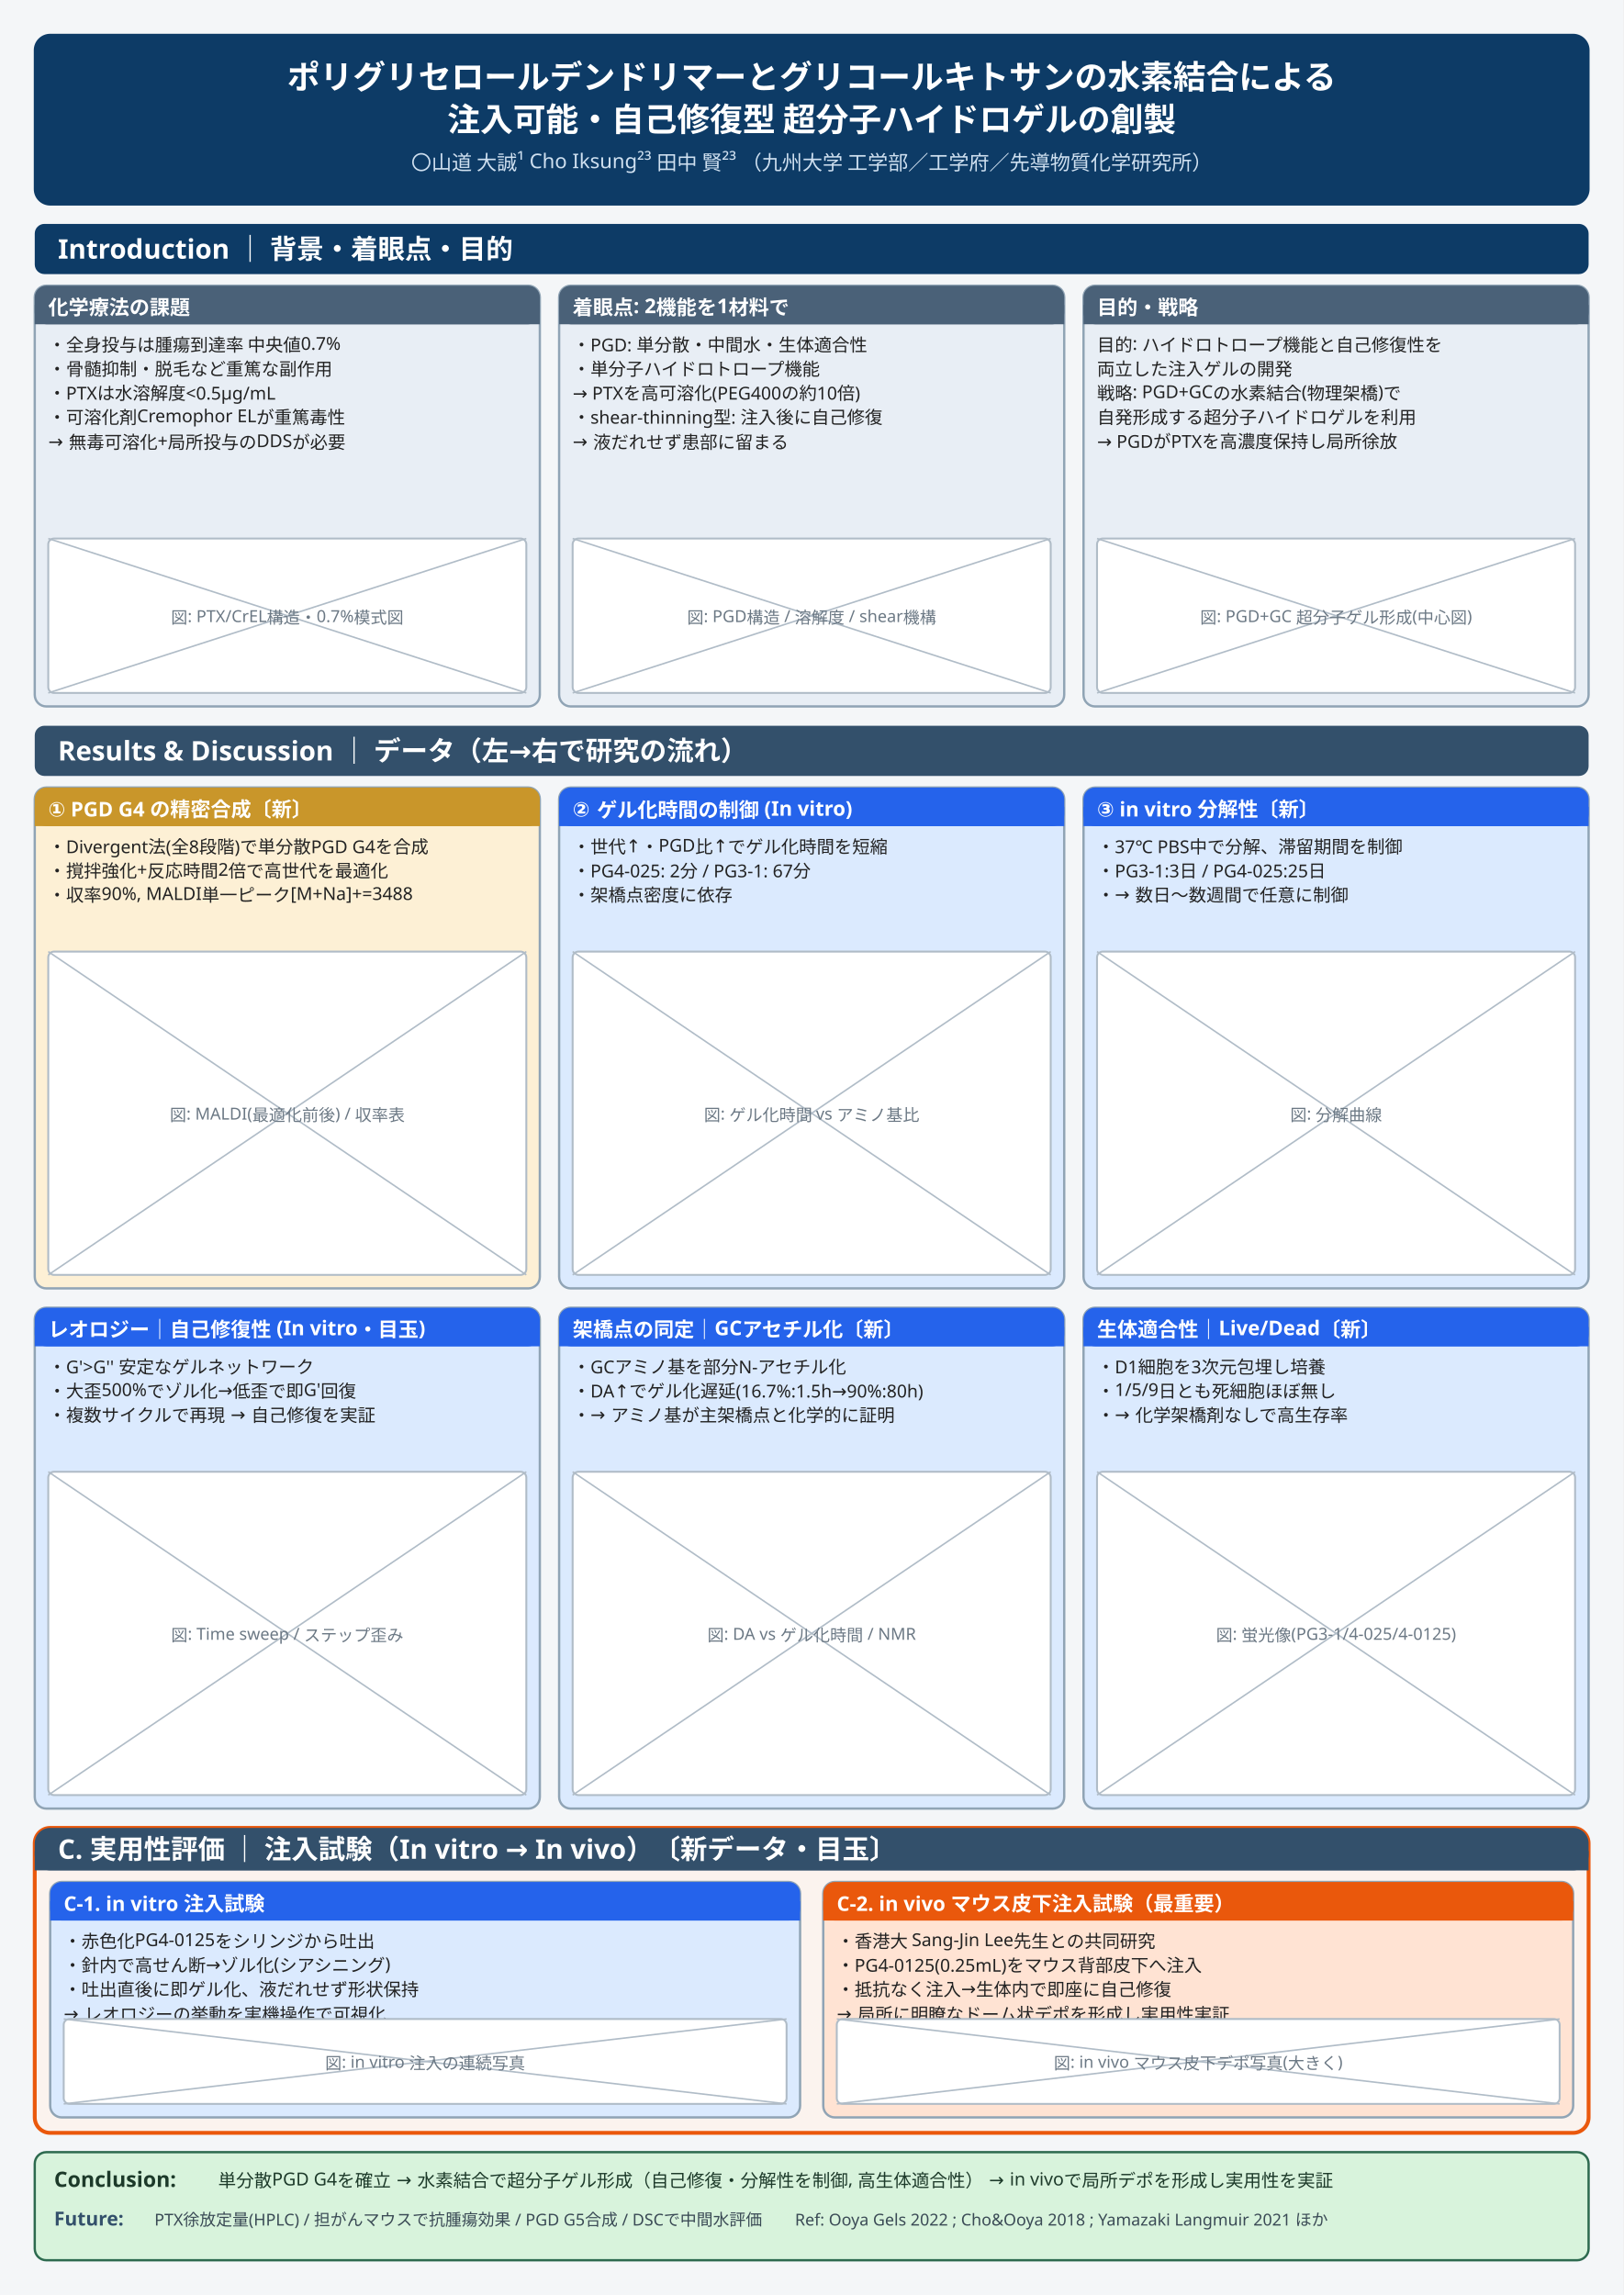
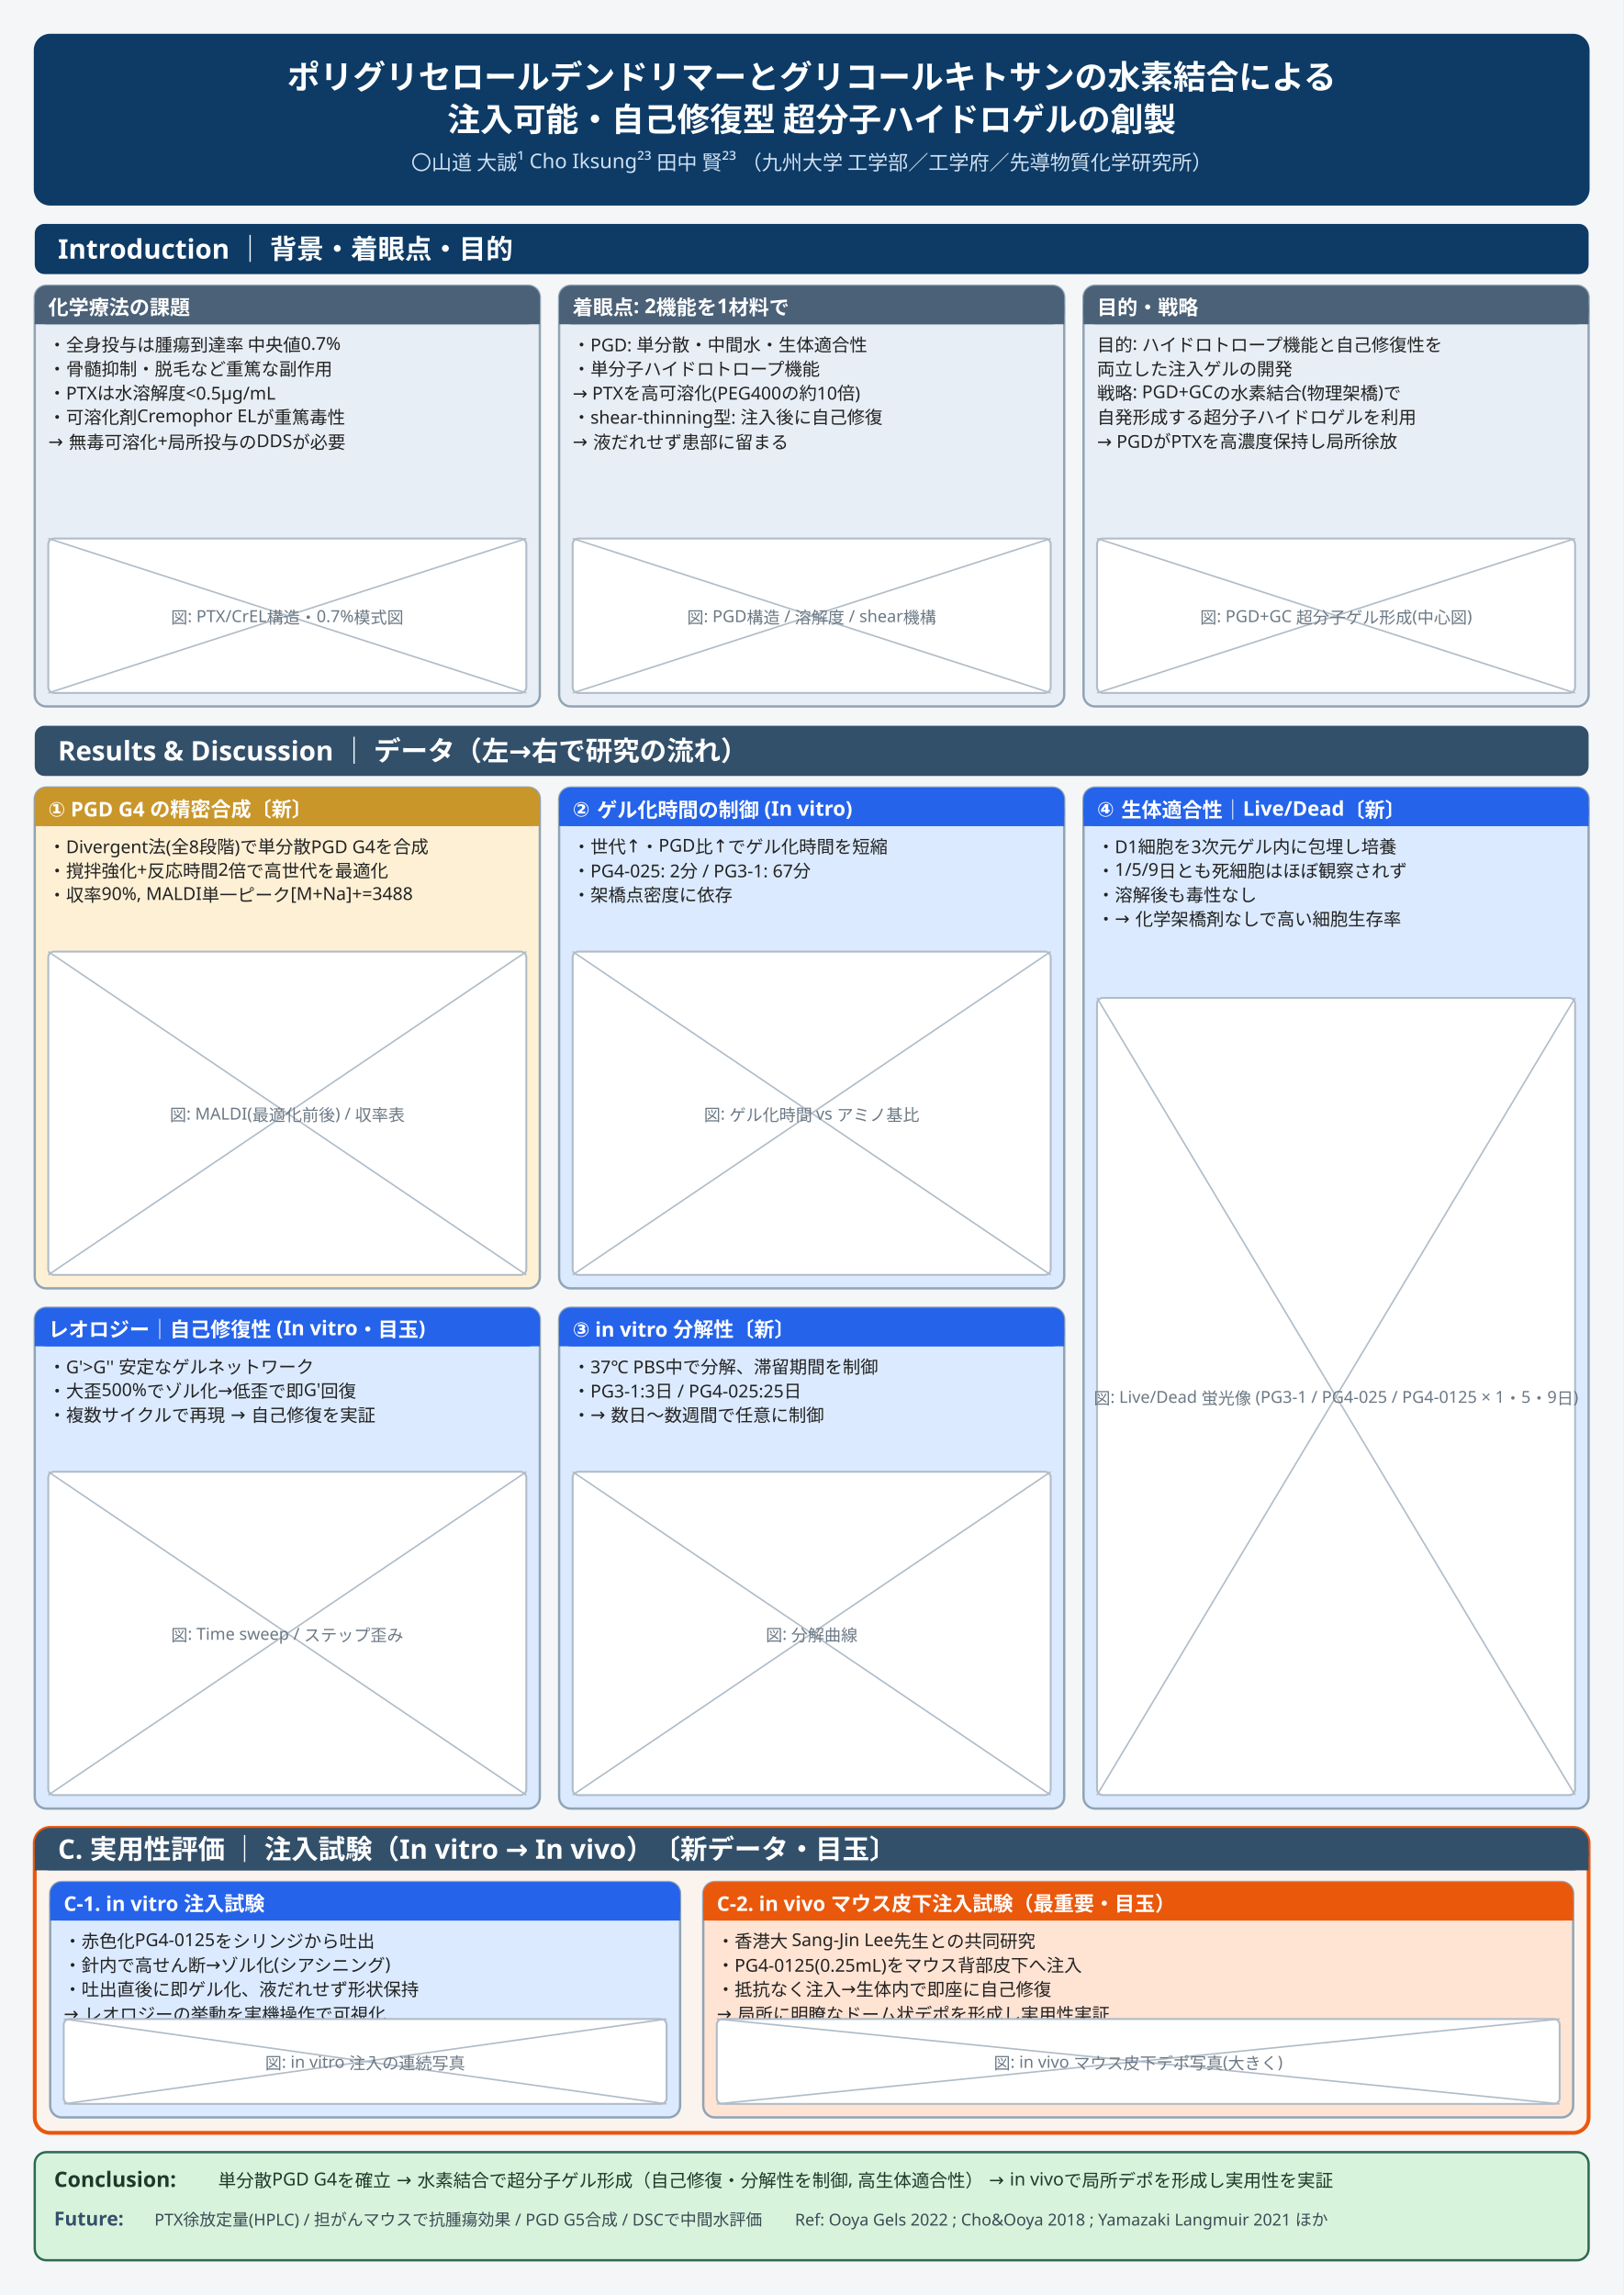
<svg xmlns="http://www.w3.org/2000/svg" width="841" height="1189" viewBox="0 0 841 1189">
  <rect width="841" height="1189" fill="#f4f6f8" />
  <rect x="18" y="18" width="805" height="88" rx="8" fill="#0d3b66" stroke="#0d3b66" stroke-width="1" />
  <text x="420.5" y="46" font-family="IPAGothic, sans-serif" font-size="17" fill="#ffffff" font-weight="bold" text-anchor="middle">ポリグリセロールデンドリマーとグリコールキトサンの水素結合による</text>
  <text x="420.5" y="68" font-family="IPAGothic, sans-serif" font-size="17" fill="#ffffff" font-weight="bold" text-anchor="middle">注入可能・自己修復型 超分子ハイドロゲルの創製</text>
  <text x="420.5" y="88" font-family="IPAGothic, sans-serif" font-size="10.5" fill="#cfe0f0" font-weight="normal" text-anchor="middle">〇山道 大誠¹  Cho Iksung²³  田中 賢²³ （九州大学 工学部／工学府／先導物質化学研究所）</text>
  <rect x="18" y="116" width="805" height="26" rx="5" fill="#0d3b66" />
  <text x="30" y="134" font-family="IPAGothic, sans-serif" font-size="14" fill="#ffffff" font-weight="bold" text-anchor="start">Introduction ｜ 背景・着眼点・目的</text>
  <rect x="18" y="148" width="261.667" height="218" rx="6" fill="#e8eef5" stroke="#90a4b5" stroke-width="1.2" />
  <rect x="18" y="148" width="261.667" height="20" rx="6" fill="#4a6178" />
  <rect x="18" y="158" width="261.667" height="10" fill="#4a6178" />
  <text x="25" y="163" font-family="IPAGothic, sans-serif" font-size="10.5" fill="#ffffff" font-weight="bold" text-anchor="start">化学療法の課題</text>
  <text x="25" y="182" font-family="IPAGothic, sans-serif" font-size="9.2" fill="#222" font-weight="normal" text-anchor="start">・全身投与は腫瘍到達率 中央値0.7%</text>
  <text x="25" y="194.5" font-family="IPAGothic, sans-serif" font-size="9.2" fill="#222" font-weight="normal" text-anchor="start">・骨髄抑制・脱毛など重篤な副作用</text>
  <text x="25" y="207.0" font-family="IPAGothic, sans-serif" font-size="9.2" fill="#222" font-weight="normal" text-anchor="start">・PTXは水溶解度&lt;0.5µg/mL</text>
  <text x="25" y="219.5" font-family="IPAGothic, sans-serif" font-size="9.2" fill="#222" font-weight="normal" text-anchor="start">・可溶化剤Cremophor ELが重篤毒性</text>
  <text x="25" y="232.0" font-family="IPAGothic, sans-serif" font-size="9.2" fill="#222" font-weight="normal" text-anchor="start">→ 無毒可溶化+局所投与のDDSが必要</text>
  <rect x="25" y="279" width="247.667" height="80" rx="3" fill="#ffffff" stroke="#b0bcc7" stroke-width="1" />
  <line x1="25" y1="279" x2="272.667" y2="359" stroke="#b0bcc7" stroke-width="0.8" />
  <line x1="25" y1="359" x2="272.667" y2="279" stroke="#b0bcc7" stroke-width="0.8" />
  <text x="148.833" y="323.0" font-family="IPAGothic, sans-serif" font-size="8.6" fill="#6b7884" font-weight="normal" text-anchor="middle">図: PTX/CrEL構造・0.7%模式図</text>
  <rect x="289.667" y="148" width="261.667" height="218" rx="6" fill="#e8eef5" stroke="#90a4b5" stroke-width="1.2" />
  <rect x="289.667" y="148" width="261.667" height="20" rx="6" fill="#4a6178" />
  <rect x="289.667" y="158" width="261.667" height="10" fill="#4a6178" />
  <text x="296.667" y="163" font-family="IPAGothic, sans-serif" font-size="10.5" fill="#ffffff" font-weight="bold" text-anchor="start">着眼点: 2機能を1材料で</text>
  <text x="296.667" y="182" font-family="IPAGothic, sans-serif" font-size="9.2" fill="#222" font-weight="normal" text-anchor="start">・PGD: 単分散・中間水・生体適合性</text>
  <text x="296.667" y="194.5" font-family="IPAGothic, sans-serif" font-size="9.2" fill="#222" font-weight="normal" text-anchor="start">・単分子ハイドロトロープ機能</text>
  <text x="296.667" y="207.0" font-family="IPAGothic, sans-serif" font-size="9.2" fill="#222" font-weight="normal" text-anchor="start">  → PTXを高可溶化(PEG400の約10倍)</text>
  <text x="296.667" y="219.5" font-family="IPAGothic, sans-serif" font-size="9.2" fill="#222" font-weight="normal" text-anchor="start">・shear-thinning型: 注入後に自己修復</text>
  <text x="296.667" y="232.0" font-family="IPAGothic, sans-serif" font-size="9.2" fill="#222" font-weight="normal" text-anchor="start">  → 液だれせず患部に留まる</text>
  <rect x="296.667" y="279" width="247.667" height="80" rx="3" fill="#ffffff" stroke="#b0bcc7" stroke-width="1" />
  <line x1="296.667" y1="279" x2="544.333" y2="359" stroke="#b0bcc7" stroke-width="0.8" />
  <line x1="296.667" y1="359" x2="544.333" y2="279" stroke="#b0bcc7" stroke-width="0.8" />
  <text x="420.5" y="323.0" font-family="IPAGothic, sans-serif" font-size="8.6" fill="#6b7884" font-weight="normal" text-anchor="middle">図: PGD構造 / 溶解度 / shear機構</text>
  <rect x="561.333" y="148" width="261.667" height="218" rx="6" fill="#e8eef5" stroke="#90a4b5" stroke-width="1.2" />
  <rect x="561.333" y="148" width="261.667" height="20" rx="6" fill="#4a6178" />
  <rect x="561.333" y="158" width="261.667" height="10" fill="#4a6178" />
  <text x="568.333" y="163" font-family="IPAGothic, sans-serif" font-size="10.5" fill="#ffffff" font-weight="bold" text-anchor="start">目的・戦略</text>
  <text x="568.333" y="182" font-family="IPAGothic, sans-serif" font-size="9.2" fill="#222" font-weight="normal" text-anchor="start">目的: ハイドロトロープ機能と自己修復性を</text>
  <text x="568.333" y="194.5" font-family="IPAGothic, sans-serif" font-size="9.2" fill="#222" font-weight="normal" text-anchor="start">両立した注入ゲルの開発</text>
  <text x="568.333" y="207.0" font-family="IPAGothic, sans-serif" font-size="9.2" fill="#222" font-weight="normal" text-anchor="start">戦略: PGD+GCの水素結合(物理架橋)で</text>
  <text x="568.333" y="219.5" font-family="IPAGothic, sans-serif" font-size="9.2" fill="#222" font-weight="normal" text-anchor="start">自発形成する超分子ハイドロゲルを利用</text>
  <text x="568.333" y="232.0" font-family="IPAGothic, sans-serif" font-size="9.2" fill="#222" font-weight="normal" text-anchor="start">→ PGDがPTXを高濃度保持し局所徐放</text>
  <rect x="568.333" y="279" width="247.667" height="80" rx="3" fill="#ffffff" stroke="#b0bcc7" stroke-width="1" />
  <line x1="568.333" y1="279" x2="816.0" y2="359" stroke="#b0bcc7" stroke-width="0.8" />
  <line x1="568.333" y1="359" x2="816.0" y2="279" stroke="#b0bcc7" stroke-width="0.8" />
  <text x="692.167" y="323.0" font-family="IPAGothic, sans-serif" font-size="8.6" fill="#6b7884" font-weight="normal" text-anchor="middle">図: PGD+GC 超分子ゲル形成(中心図)</text>
  <rect x="18" y="376" width="805" height="26" rx="5" fill="#33506b" />
  <text x="30" y="394" font-family="IPAGothic, sans-serif" font-size="14" fill="#ffffff" font-weight="bold" text-anchor="start">Results &amp; Discussion ｜ データ（左→右で研究の流れ）</text>
  <rect x="18" y="408" width="261.667" height="259.5" rx="6" fill="#fdf0d5" stroke="#90a4b5" stroke-width="1.2" />
  <rect x="18" y="408" width="261.667" height="20" rx="6" fill="#c9962a" />
  <rect x="18" y="418" width="261.667" height="10" fill="#c9962a" />
  <text x="25" y="423" font-family="IPAGothic, sans-serif" font-size="10.5" fill="#ffffff" font-weight="bold" text-anchor="start">① PGD G4 の精密合成〔新〕</text>
  <text x="25" y="442" font-family="IPAGothic, sans-serif" font-size="9.2" fill="#222" font-weight="normal" text-anchor="start">・Divergent法(全8段階)で単分散PGD G4を合成</text>
  <text x="25" y="454.5" font-family="IPAGothic, sans-serif" font-size="9.2" fill="#222" font-weight="normal" text-anchor="start">・撹拌強化+反応時間2倍で高世代を最適化</text>
  <text x="25" y="467.0" font-family="IPAGothic, sans-serif" font-size="9.2" fill="#222" font-weight="normal" text-anchor="start">・収率90%, MALDI単一ピーク[M+Na]+=3488</text>
  <rect x="25" y="493.0" width="247.667" height="167.5" rx="3" fill="#ffffff" stroke="#b0bcc7" stroke-width="1" />
  <line x1="25" y1="493.0" x2="272.667" y2="660.5" stroke="#b0bcc7" stroke-width="0.8" />
  <line x1="25" y1="660.5" x2="272.667" y2="493.0" stroke="#b0bcc7" stroke-width="0.8" />
  <text x="148.833" y="580.75" font-family="IPAGothic, sans-serif" font-size="8.6" fill="#6b7884" font-weight="normal" text-anchor="middle">図: MALDI(最適化前後) / 収率表</text>
  <rect x="18" y="677.5" width="261.667" height="259.5" rx="6" fill="#dbeafe" stroke="#90a4b5" stroke-width="1.2" />
  <rect x="18" y="677.5" width="261.667" height="20" rx="6" fill="#2563eb" />
  <rect x="18" y="687.5" width="261.667" height="10" fill="#2563eb" />
  <text x="25" y="692.5" font-family="IPAGothic, sans-serif" font-size="10.5" fill="#ffffff" font-weight="bold" text-anchor="start">レオロジー｜自己修復性 (In vitro・目玉)</text>
  <text x="25" y="711.5" font-family="IPAGothic, sans-serif" font-size="9.2" fill="#222" font-weight="normal" text-anchor="start">・G'&gt;G'' 安定なゲルネットワーク</text>
  <text x="25" y="724.0" font-family="IPAGothic, sans-serif" font-size="9.2" fill="#222" font-weight="normal" text-anchor="start">・大歪500%でゾル化→低歪で即G'回復</text>
  <text x="25" y="736.5" font-family="IPAGothic, sans-serif" font-size="9.2" fill="#222" font-weight="normal" text-anchor="start">・複数サイクルで再現 → 自己修復を実証</text>
  <rect x="25" y="762.5" width="247.667" height="167.5" rx="3" fill="#ffffff" stroke="#b0bcc7" stroke-width="1" />
  <line x1="25" y1="762.5" x2="272.667" y2="930.0" stroke="#b0bcc7" stroke-width="0.8" />
  <line x1="25" y1="930.0" x2="272.667" y2="762.5" stroke="#b0bcc7" stroke-width="0.8" />
  <text x="148.833" y="850.25" font-family="IPAGothic, sans-serif" font-size="8.6" fill="#6b7884" font-weight="normal" text-anchor="middle">図: Time sweep / ステップ歪み</text>
  <rect x="289.667" y="408" width="261.667" height="259.5" rx="6" fill="#dbeafe" stroke="#90a4b5" stroke-width="1.2" />
  <rect x="289.667" y="408" width="261.667" height="20" rx="6" fill="#2563eb" />
  <rect x="289.667" y="418" width="261.667" height="10" fill="#2563eb" />
  <text x="296.667" y="423" font-family="IPAGothic, sans-serif" font-size="10.5" fill="#ffffff" font-weight="bold" text-anchor="start">② ゲル化時間の制御 (In vitro)</text>
  <text x="296.667" y="442" font-family="IPAGothic, sans-serif" font-size="9.2" fill="#222" font-weight="normal" text-anchor="start">・世代↑・PGD比↑でゲル化時間を短縮</text>
  <text x="296.667" y="454.5" font-family="IPAGothic, sans-serif" font-size="9.2" fill="#222" font-weight="normal" text-anchor="start">・PG4-025: 2分 / PG3-1: 67分</text>
  <text x="296.667" y="467.0" font-family="IPAGothic, sans-serif" font-size="9.2" fill="#222" font-weight="normal" text-anchor="start">・架橋点密度に依存</text>
  <rect x="296.667" y="493.0" width="247.667" height="167.5" rx="3" fill="#ffffff" stroke="#b0bcc7" stroke-width="1" />
  <line x1="296.667" y1="493.0" x2="544.333" y2="660.5" stroke="#b0bcc7" stroke-width="0.8" />
  <line x1="296.667" y1="660.5" x2="544.333" y2="493.0" stroke="#b0bcc7" stroke-width="0.8" />
  <text x="420.5" y="580.75" font-family="IPAGothic, sans-serif" font-size="8.6" fill="#6b7884" font-weight="normal" text-anchor="middle">図: ゲル化時間 vs アミノ基比</text>
  <rect x="289.667" y="677.5" width="261.667" height="259.5" rx="6" fill="#dbeafe" stroke="#90a4b5" stroke-width="1.2" />
  <rect x="289.667" y="677.5" width="261.667" height="20" rx="6" fill="#2563eb" />
  <rect x="289.667" y="687.5" width="261.667" height="10" fill="#2563eb" />
-   <text x="296.667" y="692.5" font-family="IPAGothic, sans-serif" font-size="10.5" fill="#ffffff" font-weight="bold" text-anchor="start">架橋点の同定｜GCアセチル化〔新〕</text>
-   <text x="296.667" y="711.5" font-family="IPAGothic, sans-serif" font-size="9.2" fill="#222" font-weight="normal" text-anchor="start">・GCアミノ基を部分N-アセチル化</text>
-   <text x="296.667" y="724.0" font-family="IPAGothic, sans-serif" font-size="9.2" fill="#222" font-weight="normal" text-anchor="start">・DA↑でゲル化遅延(16.7%:1.5h→90%:80h)</text>
-   <text x="296.667" y="736.5" font-family="IPAGothic, sans-serif" font-size="9.2" fill="#222" font-weight="normal" text-anchor="start">・→ アミノ基が主架橋点と化学的に証明</text>
+   <text x="296.667" y="692.5" font-family="IPAGothic, sans-serif" font-size="10.5" fill="#ffffff" font-weight="bold" text-anchor="start">③ in vitro 分解性〔新〕</text>
+   <text x="296.667" y="711.5" font-family="IPAGothic, sans-serif" font-size="9.2" fill="#222" font-weight="normal" text-anchor="start">・37℃ PBS中で分解、滞留期間を制御</text>
+   <text x="296.667" y="724.0" font-family="IPAGothic, sans-serif" font-size="9.2" fill="#222" font-weight="normal" text-anchor="start">・PG3-1:3日 / PG4-025:25日</text>
+   <text x="296.667" y="736.5" font-family="IPAGothic, sans-serif" font-size="9.2" fill="#222" font-weight="normal" text-anchor="start">・→ 数日〜数週間で任意に制御</text>
  <rect x="296.667" y="762.5" width="247.667" height="167.5" rx="3" fill="#ffffff" stroke="#b0bcc7" stroke-width="1" />
  <line x1="296.667" y1="762.5" x2="544.333" y2="930.0" stroke="#b0bcc7" stroke-width="0.8" />
  <line x1="296.667" y1="930.0" x2="544.333" y2="762.5" stroke="#b0bcc7" stroke-width="0.8" />
-   <text x="420.5" y="850.25" font-family="IPAGothic, sans-serif" font-size="8.6" fill="#6b7884" font-weight="normal" text-anchor="middle">図: DA vs ゲル化時間 / NMR</text>
-   <rect x="561.333" y="408" width="261.667" height="259.5" rx="6" fill="#dbeafe" stroke="#90a4b5" stroke-width="1.2" />
+   <text x="420.5" y="850.25" font-family="IPAGothic, sans-serif" font-size="8.6" fill="#6b7884" font-weight="normal" text-anchor="middle">図: 分解曲線</text>
+   <rect x="561.333" y="408" width="261.667" height="529" rx="6" fill="#dbeafe" stroke="#90a4b5" stroke-width="1.2" />
  <rect x="561.333" y="408" width="261.667" height="20" rx="6" fill="#2563eb" />
  <rect x="561.333" y="418" width="261.667" height="10" fill="#2563eb" />
-   <text x="568.333" y="423" font-family="IPAGothic, sans-serif" font-size="10.5" fill="#ffffff" font-weight="bold" text-anchor="start">③ in vitro 分解性〔新〕</text>
-   <text x="568.333" y="442" font-family="IPAGothic, sans-serif" font-size="9.2" fill="#222" font-weight="normal" text-anchor="start">・37℃ PBS中で分解、滞留期間を制御</text>
-   <text x="568.333" y="454.5" font-family="IPAGothic, sans-serif" font-size="9.2" fill="#222" font-weight="normal" text-anchor="start">・PG3-1:3日 / PG4-025:25日</text>
-   <text x="568.333" y="467.0" font-family="IPAGothic, sans-serif" font-size="9.2" fill="#222" font-weight="normal" text-anchor="start">・→ 数日〜数週間で任意に制御</text>
-   <rect x="568.333" y="493.0" width="247.667" height="167.5" rx="3" fill="#ffffff" stroke="#b0bcc7" stroke-width="1" />
-   <line x1="568.333" y1="493.0" x2="816.0" y2="660.5" stroke="#b0bcc7" stroke-width="0.8" />
-   <line x1="568.333" y1="660.5" x2="816.0" y2="493.0" stroke="#b0bcc7" stroke-width="0.8" />
-   <text x="692.167" y="580.75" font-family="IPAGothic, sans-serif" font-size="8.6" fill="#6b7884" font-weight="normal" text-anchor="middle">図: 分解曲線</text>
-   <rect x="561.333" y="677.5" width="261.667" height="259.5" rx="6" fill="#dbeafe" stroke="#90a4b5" stroke-width="1.2" />
-   <rect x="561.333" y="677.5" width="261.667" height="20" rx="6" fill="#2563eb" />
-   <rect x="561.333" y="687.5" width="261.667" height="10" fill="#2563eb" />
-   <text x="568.333" y="692.5" font-family="IPAGothic, sans-serif" font-size="10.5" fill="#ffffff" font-weight="bold" text-anchor="start">生体適合性｜Live/Dead〔新〕</text>
-   <text x="568.333" y="711.5" font-family="IPAGothic, sans-serif" font-size="9.2" fill="#222" font-weight="normal" text-anchor="start">・D1細胞を3次元包埋し培養</text>
-   <text x="568.333" y="724.0" font-family="IPAGothic, sans-serif" font-size="9.2" fill="#222" font-weight="normal" text-anchor="start">・1/5/9日とも死細胞ほぼ無し</text>
-   <text x="568.333" y="736.5" font-family="IPAGothic, sans-serif" font-size="9.2" fill="#222" font-weight="normal" text-anchor="start">・→ 化学架橋剤なしで高生存率</text>
-   <rect x="568.333" y="762.5" width="247.667" height="167.5" rx="3" fill="#ffffff" stroke="#b0bcc7" stroke-width="1" />
-   <line x1="568.333" y1="762.5" x2="816.0" y2="930.0" stroke="#b0bcc7" stroke-width="0.8" />
-   <line x1="568.333" y1="930.0" x2="816.0" y2="762.5" stroke="#b0bcc7" stroke-width="0.8" />
-   <text x="692.167" y="850.25" font-family="IPAGothic, sans-serif" font-size="8.6" fill="#6b7884" font-weight="normal" text-anchor="middle">図: 蛍光像(PG3-1/4-025/4-0125)</text>
+   <text x="568.333" y="423" font-family="IPAGothic, sans-serif" font-size="10.5" fill="#ffffff" font-weight="bold" text-anchor="start">④ 生体適合性｜Live/Dead〔新〕</text>
+   <text x="568.333" y="442" font-family="IPAGothic, sans-serif" font-size="9.2" fill="#222" font-weight="normal" text-anchor="start">・D1細胞を3次元ゲル内に包埋し培養</text>
+   <text x="568.333" y="454.5" font-family="IPAGothic, sans-serif" font-size="9.2" fill="#222" font-weight="normal" text-anchor="start">・1/5/9日とも死細胞はほぼ観察されず</text>
+   <text x="568.333" y="467.0" font-family="IPAGothic, sans-serif" font-size="9.2" fill="#222" font-weight="normal" text-anchor="start">・溶解後も毒性なし</text>
+   <text x="568.333" y="479.5" font-family="IPAGothic, sans-serif" font-size="9.2" fill="#222" font-weight="normal" text-anchor="start">・→ 化学架橋剤なしで高い細胞生存率</text>
+   <rect x="568.333" y="517" width="247.667" height="413" rx="3" fill="#ffffff" stroke="#b0bcc7" stroke-width="1" />
+   <line x1="568.333" y1="517" x2="816.0" y2="930" stroke="#b0bcc7" stroke-width="0.8" />
+   <line x1="568.333" y1="930" x2="816.0" y2="517" stroke="#b0bcc7" stroke-width="0.8" />
+   <text x="692.167" y="727.5" font-family="IPAGothic, sans-serif" font-size="8.6" fill="#6b7884" font-weight="normal" text-anchor="middle">図: Live/Dead 蛍光像 (PG3-1 / PG4-025 / PG4-0125 × 1・5・9日)</text>
  <rect x="18" y="947" width="805" height="158" rx="8" fill="#fbf3ee" stroke="#ea580c" stroke-width="2" />
  <rect x="18" y="947" width="805" height="22" rx="8" fill="#33506b" />
  <rect x="18" y="959" width="805" height="10" fill="#33506b" />
  <text x="30" y="963" font-family="IPAGothic, sans-serif" font-size="14" fill="#ffffff" font-weight="bold" text-anchor="start">C. 実用性評価 ｜ 注入試験（In vitro → In vivo）〔新データ・目玉〕</text>
-   <rect x="26" y="975" width="388.5" height="122" rx="6" fill="#dbeafe" stroke="#90a4b5" stroke-width="1.2" />
-   <rect x="26" y="975" width="388.5" height="20" rx="6" fill="#2563eb" />
-   <rect x="26" y="985" width="388.5" height="10" fill="#2563eb" />
+   <rect x="26" y="975" width="326.34" height="122" rx="6" fill="#dbeafe" stroke="#90a4b5" stroke-width="1.2" />
+   <rect x="26" y="975" width="326.34" height="20" rx="6" fill="#2563eb" />
+   <rect x="26" y="985" width="326.34" height="10" fill="#2563eb" />
  <text x="33" y="990" font-family="IPAGothic, sans-serif" font-size="10.5" fill="#ffffff" font-weight="bold" text-anchor="start">C-1. in vitro 注入試験</text>
  <text x="33" y="1009" font-family="IPAGothic, sans-serif" font-size="9.2" fill="#222" font-weight="normal" text-anchor="start">・赤色化PG4-0125をシリンジから吐出</text>
  <text x="33" y="1021.5" font-family="IPAGothic, sans-serif" font-size="9.2" fill="#222" font-weight="normal" text-anchor="start">・針内で高せん断→ゾル化(シアシニング)</text>
  <text x="33" y="1034.0" font-family="IPAGothic, sans-serif" font-size="9.2" fill="#222" font-weight="normal" text-anchor="start">・吐出直後に即ゲル化、液だれせず形状保持</text>
  <text x="33" y="1046.5" font-family="IPAGothic, sans-serif" font-size="9.2" fill="#222" font-weight="normal" text-anchor="start">→ レオロジーの挙動を実機操作で可視化</text>
-   <rect x="33" y="1046" width="374.5" height="44" rx="3" fill="#ffffff" stroke="#b0bcc7" stroke-width="1" />
-   <line x1="33" y1="1046" x2="407.5" y2="1090" stroke="#b0bcc7" stroke-width="0.8" />
-   <line x1="33" y1="1090" x2="407.5" y2="1046" stroke="#b0bcc7" stroke-width="0.8" />
-   <text x="220.25" y="1072.0" font-family="IPAGothic, sans-serif" font-size="8.6" fill="#6b7884" font-weight="normal" text-anchor="middle">図: in vitro 注入の連続写真</text>
-   <rect x="426.5" y="975" width="388.5" height="122" rx="6" fill="#ffe3d3" stroke="#90a4b5" stroke-width="1.2" />
-   <rect x="426.5" y="975" width="388.5" height="20" rx="6" fill="#ea580c" />
-   <rect x="426.5" y="985" width="388.5" height="10" fill="#ea580c" />
-   <text x="433.5" y="990" font-family="IPAGothic, sans-serif" font-size="10.5" fill="#ffffff" font-weight="bold" text-anchor="start">C-2. in vivo マウス皮下注入試験（最重要）</text>
-   <text x="433.5" y="1009" font-family="IPAGothic, sans-serif" font-size="9.2" fill="#222" font-weight="normal" text-anchor="start">・香港大 Sang-Jin Lee先生との共同研究</text>
-   <text x="433.5" y="1021.5" font-family="IPAGothic, sans-serif" font-size="9.2" fill="#222" font-weight="normal" text-anchor="start">・PG4-0125(0.25mL)をマウス背部皮下へ注入</text>
-   <text x="433.5" y="1034.0" font-family="IPAGothic, sans-serif" font-size="9.2" fill="#222" font-weight="normal" text-anchor="start">・抵抗なく注入→生体内で即座に自己修復</text>
-   <text x="433.5" y="1046.5" font-family="IPAGothic, sans-serif" font-size="9.2" fill="#222" font-weight="normal" text-anchor="start">→ 局所に明瞭なドーム状デポを形成し実用性実証</text>
-   <rect x="433.5" y="1046" width="374.5" height="44" rx="3" fill="#ffffff" stroke="#b0bcc7" stroke-width="1" />
-   <line x1="433.5" y1="1046" x2="808.0" y2="1090" stroke="#b0bcc7" stroke-width="0.8" />
-   <line x1="433.5" y1="1090" x2="808.0" y2="1046" stroke="#b0bcc7" stroke-width="0.8" />
-   <text x="620.75" y="1072.0" font-family="IPAGothic, sans-serif" font-size="8.6" fill="#6b7884" font-weight="normal" text-anchor="middle">図: in vivo マウス皮下デポ写真(大きく)</text>
+   <rect x="33" y="1046" width="312.34" height="44" rx="3" fill="#ffffff" stroke="#b0bcc7" stroke-width="1" />
+   <line x1="33" y1="1046" x2="345.34" y2="1090" stroke="#b0bcc7" stroke-width="0.8" />
+   <line x1="33" y1="1090" x2="345.34" y2="1046" stroke="#b0bcc7" stroke-width="0.8" />
+   <text x="189.17" y="1072.0" font-family="IPAGothic, sans-serif" font-size="8.6" fill="#6b7884" font-weight="normal" text-anchor="middle">図: in vitro 注入の連続写真</text>
+   <rect x="364.34" y="975" width="450.66" height="122" rx="6" fill="#ffe3d3" stroke="#90a4b5" stroke-width="1.2" />
+   <rect x="364.34" y="975" width="450.66" height="20" rx="6" fill="#ea580c" />
+   <rect x="364.34" y="985" width="450.66" height="10" fill="#ea580c" />
+   <text x="371.34" y="990" font-family="IPAGothic, sans-serif" font-size="10.5" fill="#ffffff" font-weight="bold" text-anchor="start">C-2. in vivo マウス皮下注入試験（最重要・目玉）</text>
+   <text x="371.34" y="1009" font-family="IPAGothic, sans-serif" font-size="9.2" fill="#222" font-weight="normal" text-anchor="start">・香港大 Sang-Jin Lee先生との共同研究</text>
+   <text x="371.34" y="1021.5" font-family="IPAGothic, sans-serif" font-size="9.2" fill="#222" font-weight="normal" text-anchor="start">・PG4-0125(0.25mL)をマウス背部皮下へ注入</text>
+   <text x="371.34" y="1034.0" font-family="IPAGothic, sans-serif" font-size="9.2" fill="#222" font-weight="normal" text-anchor="start">・抵抗なく注入→生体内で即座に自己修復</text>
+   <text x="371.34" y="1046.5" font-family="IPAGothic, sans-serif" font-size="9.2" fill="#222" font-weight="normal" text-anchor="start">→ 局所に明瞭なドーム状デポを形成し実用性実証</text>
+   <rect x="371.34" y="1046" width="436.66" height="44" rx="3" fill="#ffffff" stroke="#b0bcc7" stroke-width="1" />
+   <line x1="371.34" y1="1046" x2="808.0" y2="1090" stroke="#b0bcc7" stroke-width="0.8" />
+   <line x1="371.34" y1="1090" x2="808.0" y2="1046" stroke="#b0bcc7" stroke-width="0.8" />
+   <text x="589.67" y="1072.0" font-family="IPAGothic, sans-serif" font-size="8.6" fill="#6b7884" font-weight="normal" text-anchor="middle">図: in vivo マウス皮下デポ写真(大きく)</text>
  <rect x="18" y="1115" width="805" height="56" rx="6" fill="#d8f3dc" stroke="#2d6a4f" stroke-width="1.2" />
  <text x="28" y="1133" font-family="IPAGothic, sans-serif" font-size="11" fill="#1d3a2a" font-weight="bold" text-anchor="start">Conclusion:</text>
  <text x="113" y="1133" font-family="IPAGothic, sans-serif" font-size="9.3" fill="#1d3a2a" font-weight="normal" text-anchor="start">単分散PGD G4を確立 → 水素結合で超分子ゲル形成（自己修復・分解性を制御, 高生体適合性） → in vivoで局所デポを形成し実用性を実証</text>
  <text x="28" y="1153" font-family="IPAGothic, sans-serif" font-size="10" fill="#33506b" font-weight="bold" text-anchor="start">Future:</text>
  <text x="80" y="1153" font-family="IPAGothic, sans-serif" font-size="8.5" fill="#3a4a55" font-weight="normal" text-anchor="start">PTX徐放定量(HPLC) / 担がんマウスで抗腫瘍効果 / PGD G5合成 / DSCで中間水評価　　Ref: Ooya Gels 2022 ; Cho&amp;Ooya 2018 ; Yamazaki Langmuir 2021 ほか</text>
</svg>
